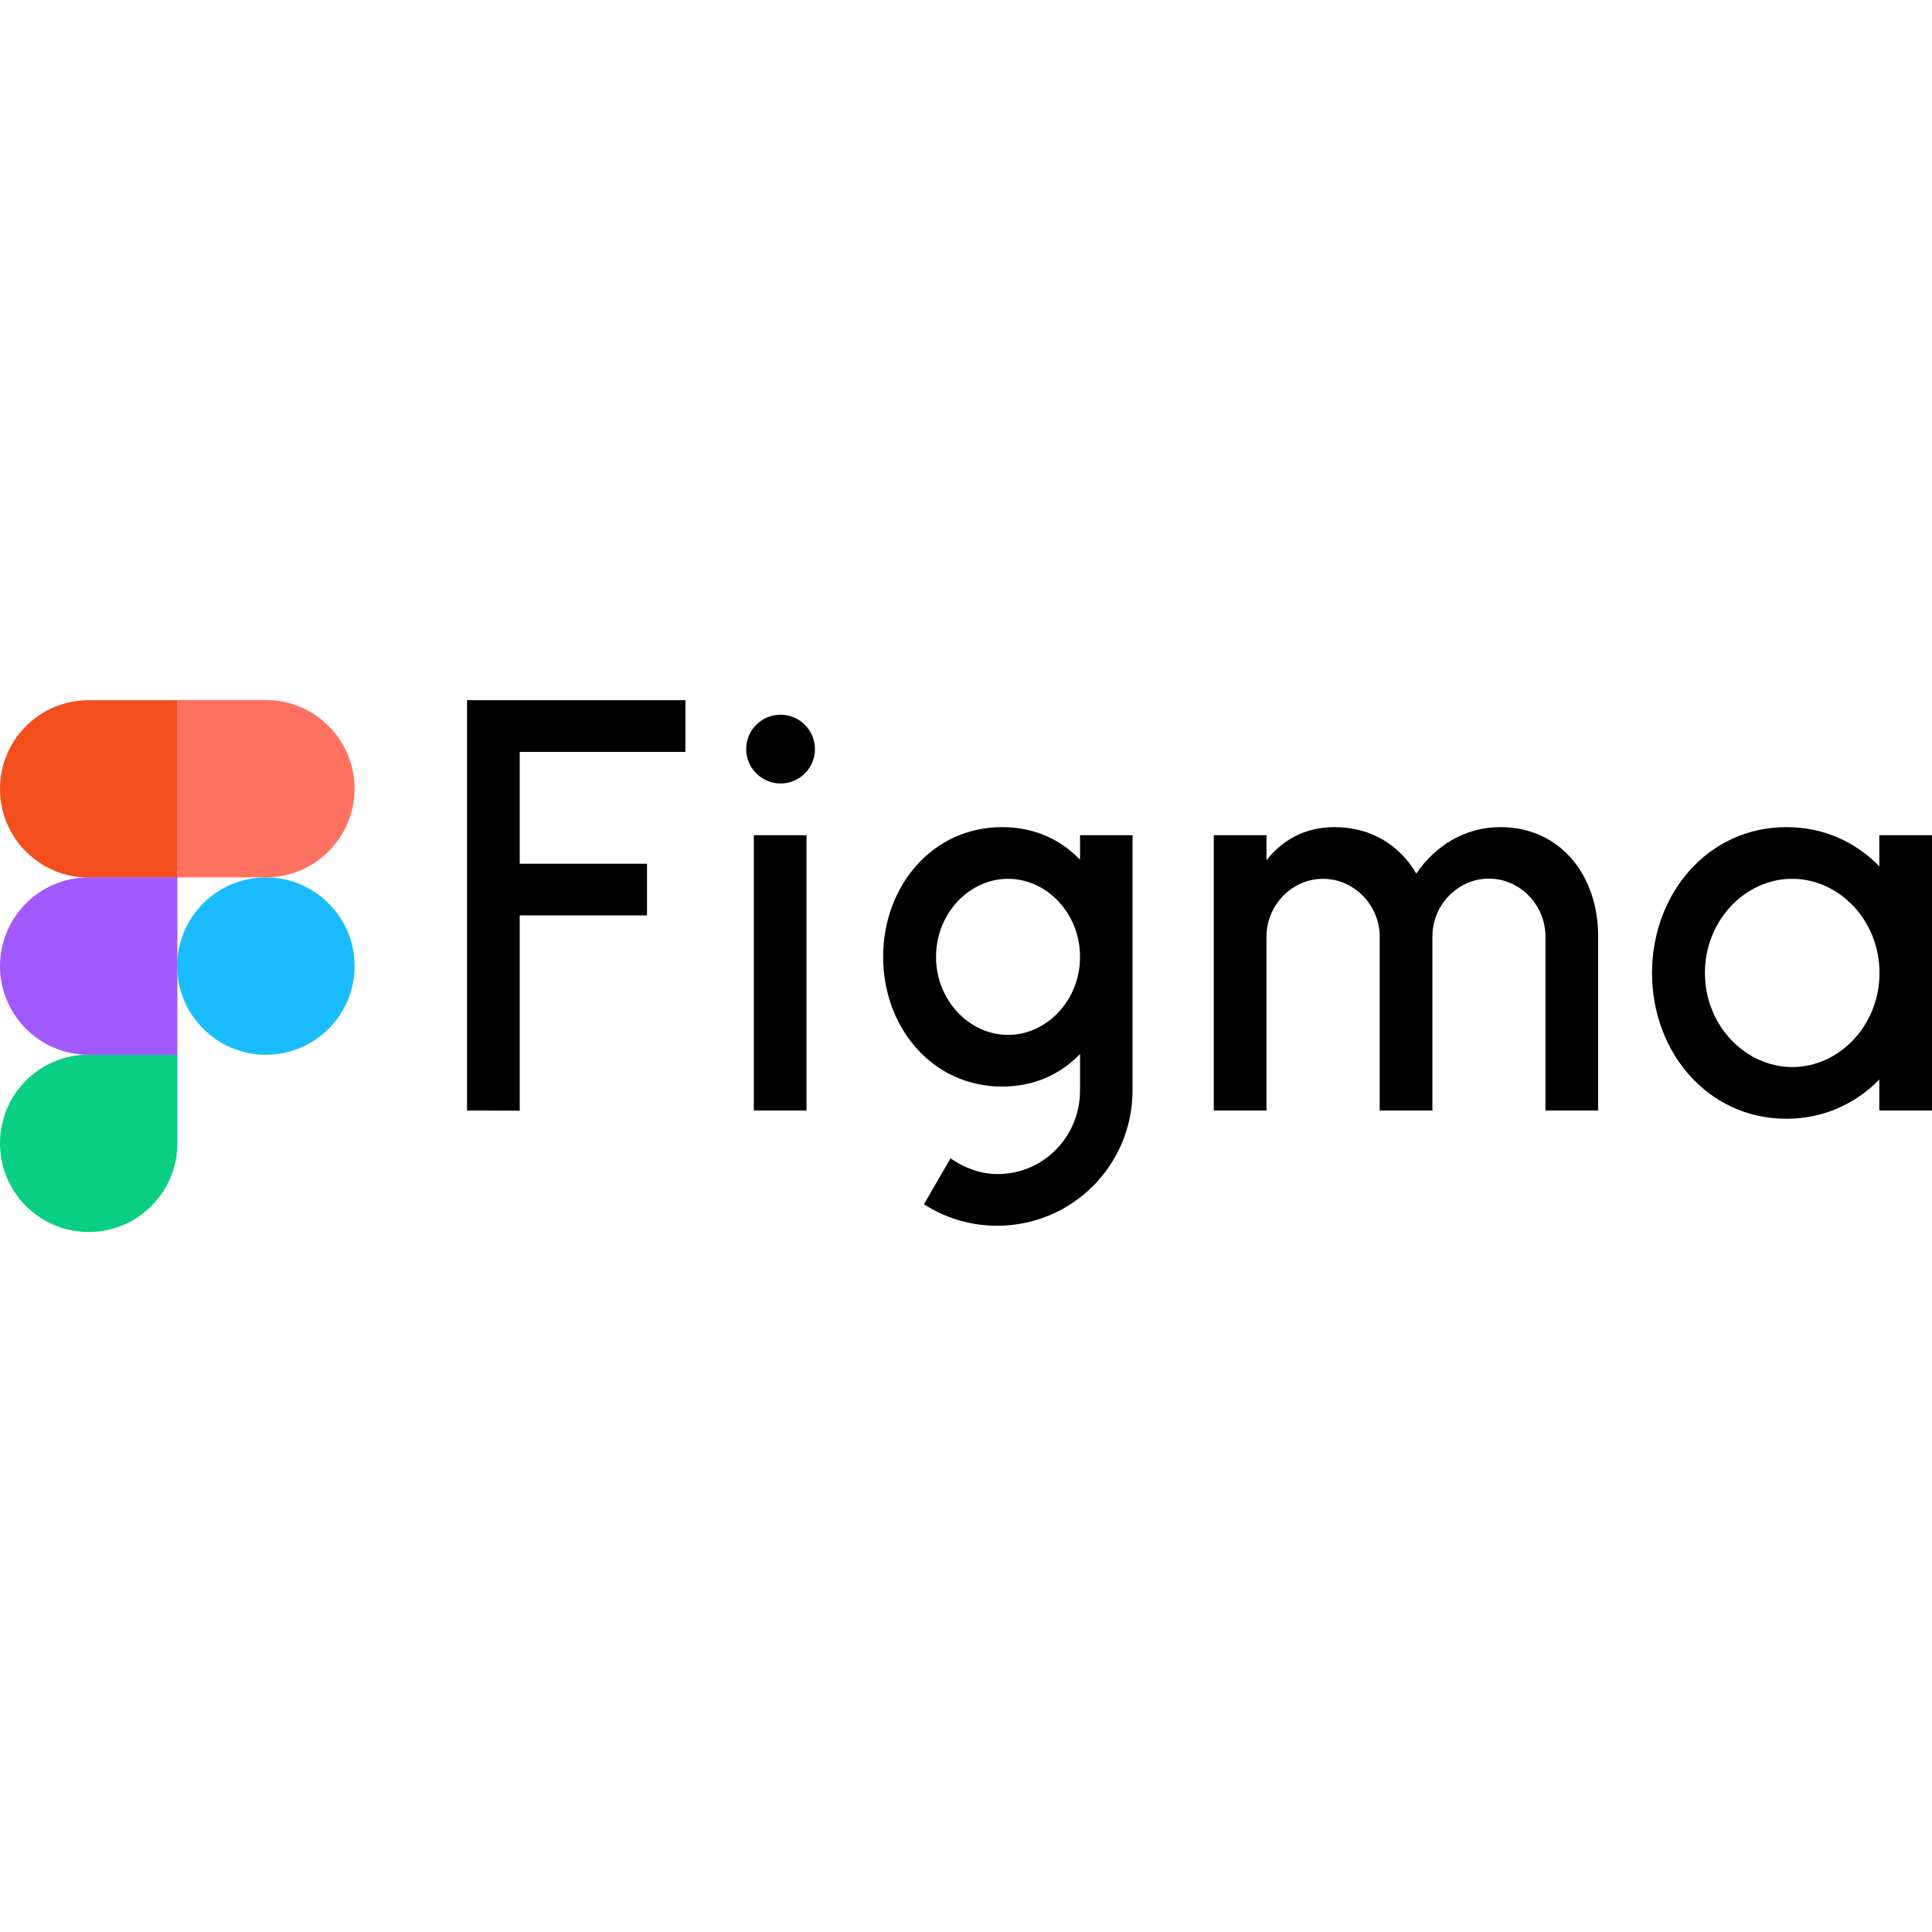
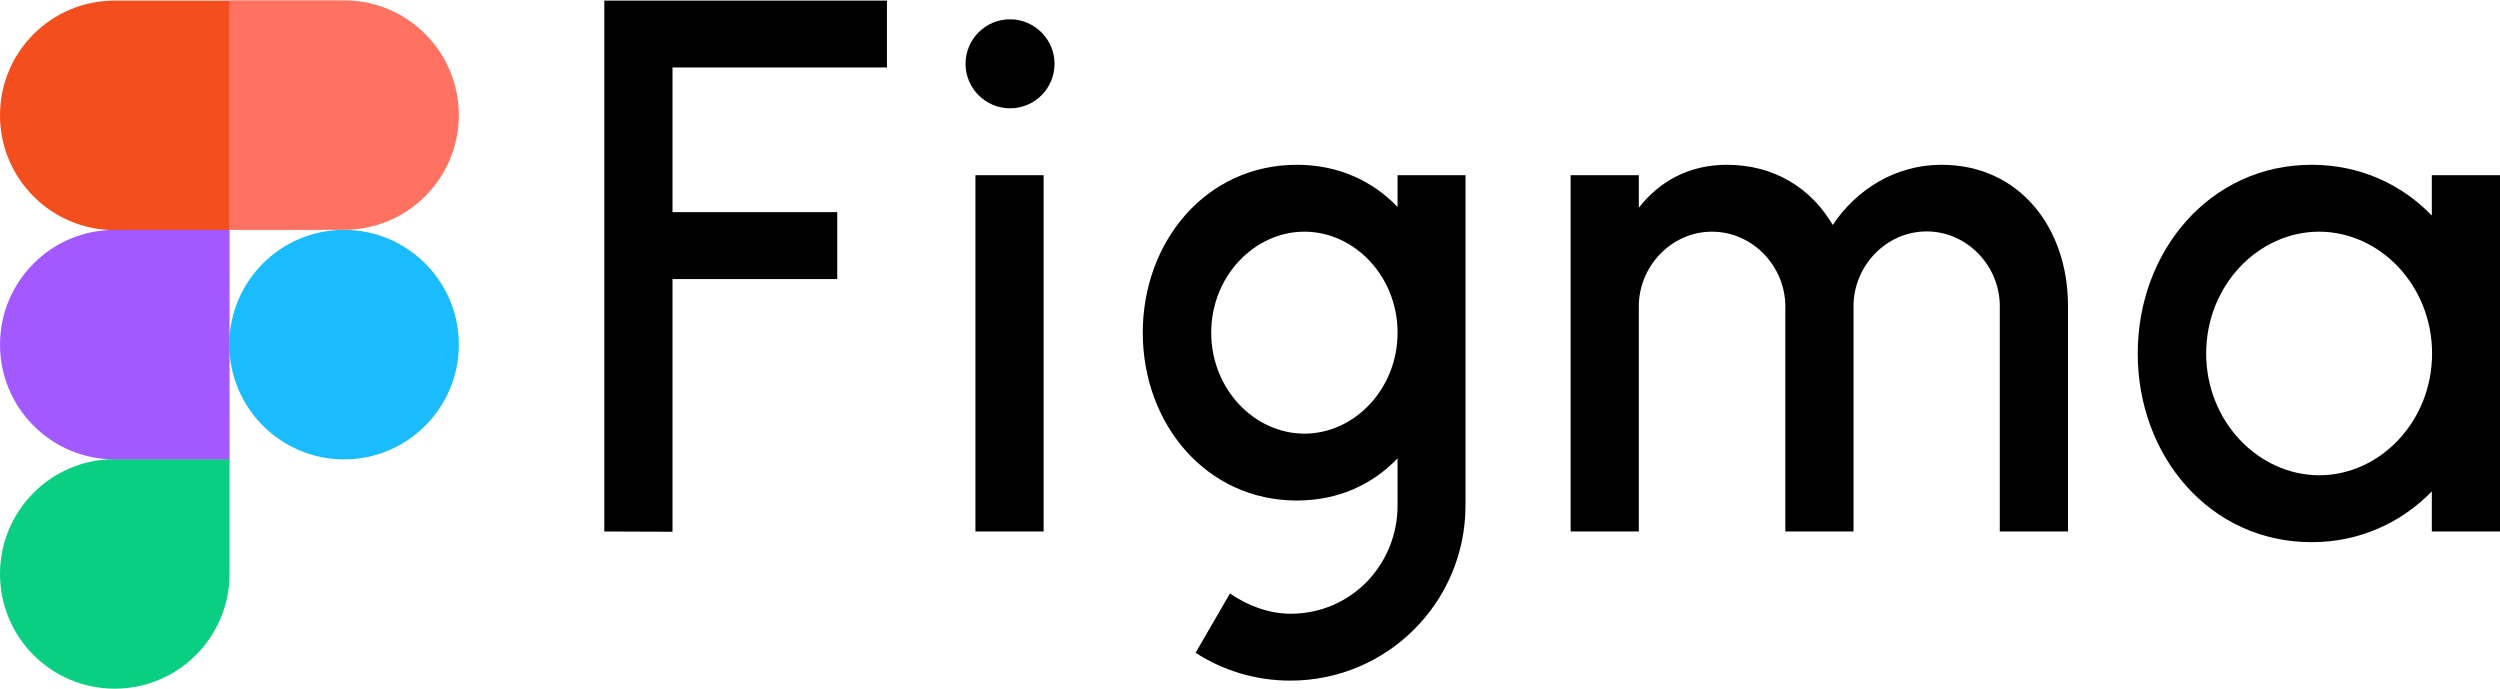
- <svg xmlns="http://www.w3.org/2000/svg" viewBox="0 -0.1 960.6 264.5" width="128" height="128">
+ <svg xmlns="http://www.w3.org/2000/svg" viewBox="0 -0.1 960.6 264.5" width="2500" height="689">
  <path d="M232.2 0v204l26.2.1V107h63.3V81.3h-63.3V25.7h82.4V0zM388.1 41.4c9.5 0 17.1-7.7 17.1-17.1s-7.7-17.1-17.1-17.1c-9.5 0-17.1 7.7-17.1 17.1s7.7 17.1 17.1 17.1zM374.8 67.1V204H401V67.1z" />
  <path clip-rule="evenodd" d="M498.3 63.1c-34.9 0-59.2 29.5-59.2 64.5s24.3 64.5 59.2 64.5c16 0 29.1-6.2 38.7-16.2V194c0 22.7-17.8 41.6-41.1 41.6-8.4 0-16.7-3.2-23.3-7.8l-13.2 22.8c10.5 6.8 23 10.7 36.4 10.7 37.2 0 67.3-30.1 67.3-67.3V67.1H537v12.2c-9.6-10-22.7-16.2-38.7-16.2zm-32.9 64.5c0-21.7 16.6-38.8 35.8-38.8s35.8 17.1 35.8 38.8-16.6 38.8-35.8 38.8-35.8-17.1-35.8-38.8z" fill-rule="evenodd" />
  <path d="M657.8 88.8c-15.5 0-28.1 13.2-28.1 28.7V204h-26.2V67.1h26.2v12.5c7.7-9.9 19-16.5 33.8-16.5 18.4 0 32.5 9.1 40.7 23.1 9.1-13.5 23.9-23.1 41.8-23.1 29.9 0 48.5 24.1 48.6 53.9v87h-26.2v-86.6c0-15.5-12.6-28.7-28.1-28.7s-28.1 13.2-28.1 28.7V204H686v-86.6c-.1-15.5-12.7-28.6-28.2-28.6z" />
  <path clip-rule="evenodd" d="M934.4 82.6c-11.7-12.1-27.7-19.5-46.2-19.5-39 0-66.8 33.1-66.8 72.5s27.7 72.5 66.8 72.5c18.5 0 34.5-7.5 46.2-19.5V204h26.2V67.1h-26.2zm-86.7 53c0-26.1 20-46.8 43.4-46.8 23.3 0 43.4 20.6 43.4 46.8 0 26.1-20 46.8-43.4 46.8-23.4-.1-43.4-20.7-43.4-46.8z" fill-rule="evenodd" />
  <path d="M0 0h176.3v264.4H0z" fill="none" />
  <path d="M88.1 132.2c0-24.3 19.7-44.1 44.1-44.1 24.3 0 44.1 19.7 44.1 44.1 0 24.3-19.7 44.1-44.1 44.1-24.3 0-44.1-19.8-44.1-44.1z" fill="#1abcfe" />
  <path d="M0 220.3c0-24.3 19.7-44.1 44.1-44.1h44.1v44.1c0 24.3-19.7 44.1-44.1 44.1-24.4 0-44.1-19.7-44.1-44.1z" fill="#0acf83" />
  <path d="M88.1 0v88.1h44.1c24.3 0 44.1-19.7 44.1-44.1 0-24.3-19.7-44.1-44.1-44.1H88.1z" fill="#ff7262" />
  <path d="M0 44.1c0 24.3 19.7 44.1 44.1 44.1h44.1V0H44.1C19.7 0 0 19.7 0 44.1z" fill="#f24e1e" />
  <path d="M0 132.2c0 24.3 19.7 44.1 44.1 44.1h44.1V88.1H44.1C19.7 88.1 0 107.9 0 132.2z" fill="#a259ff" />
</svg>
